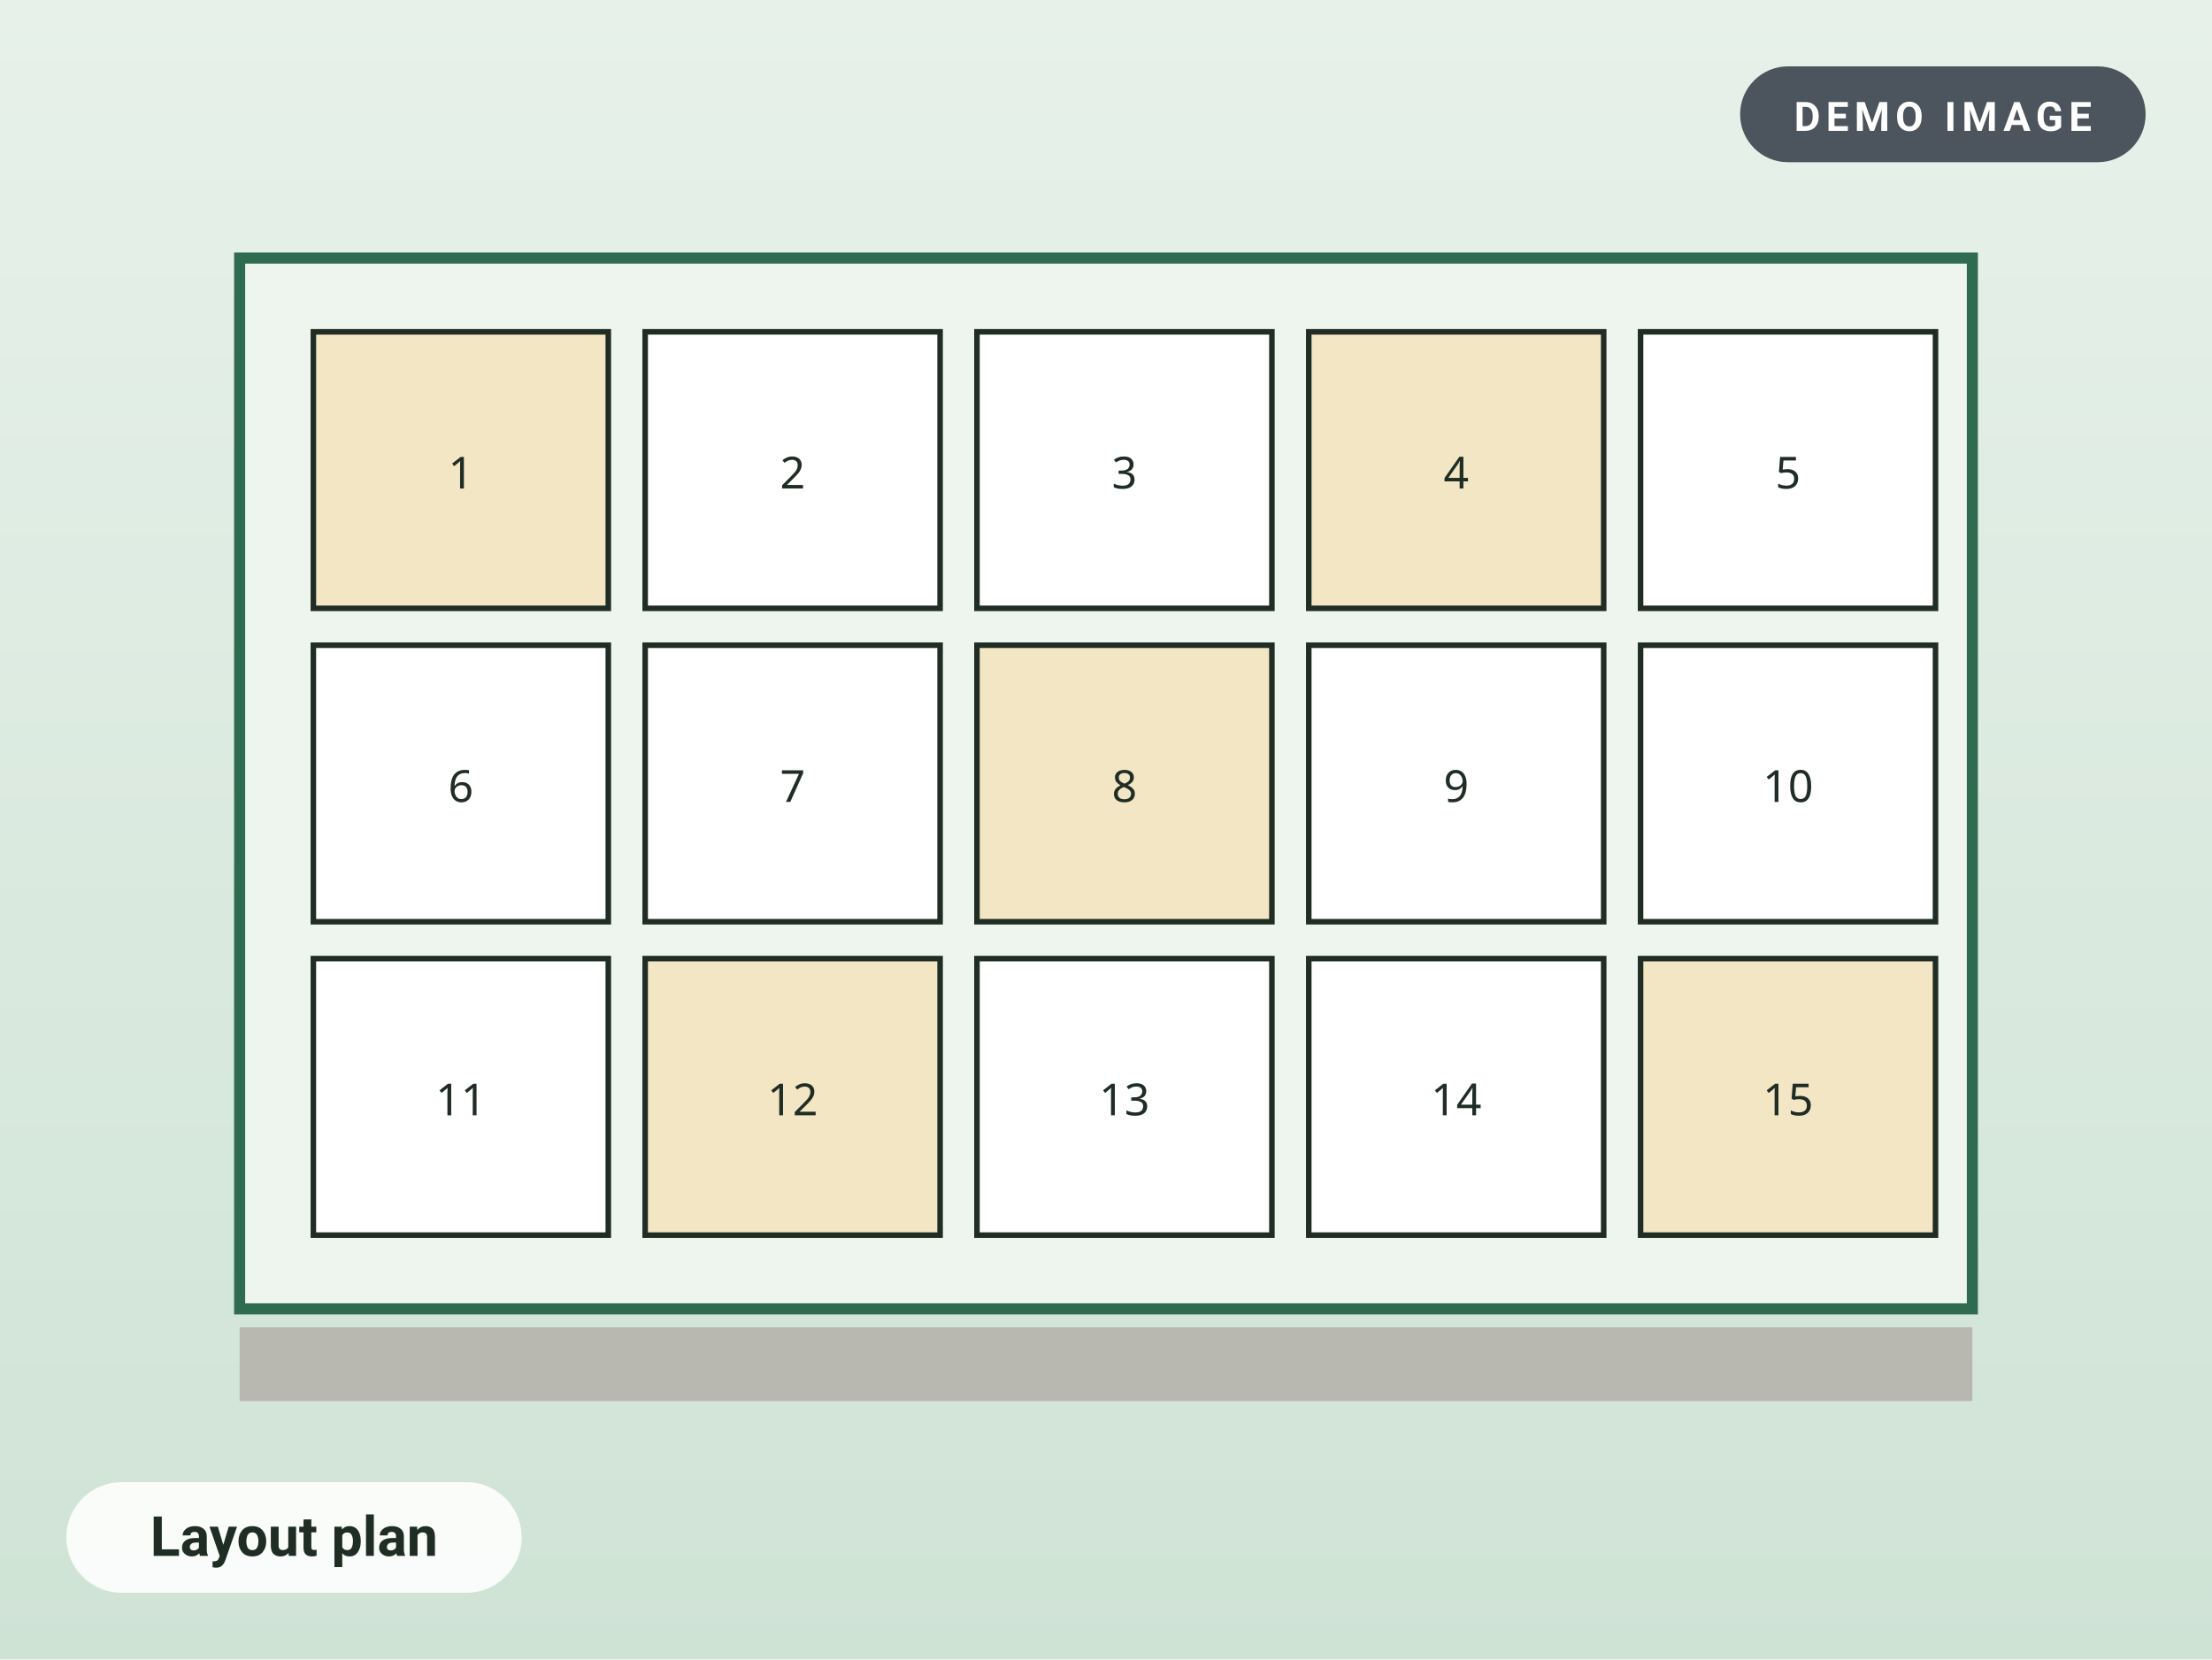
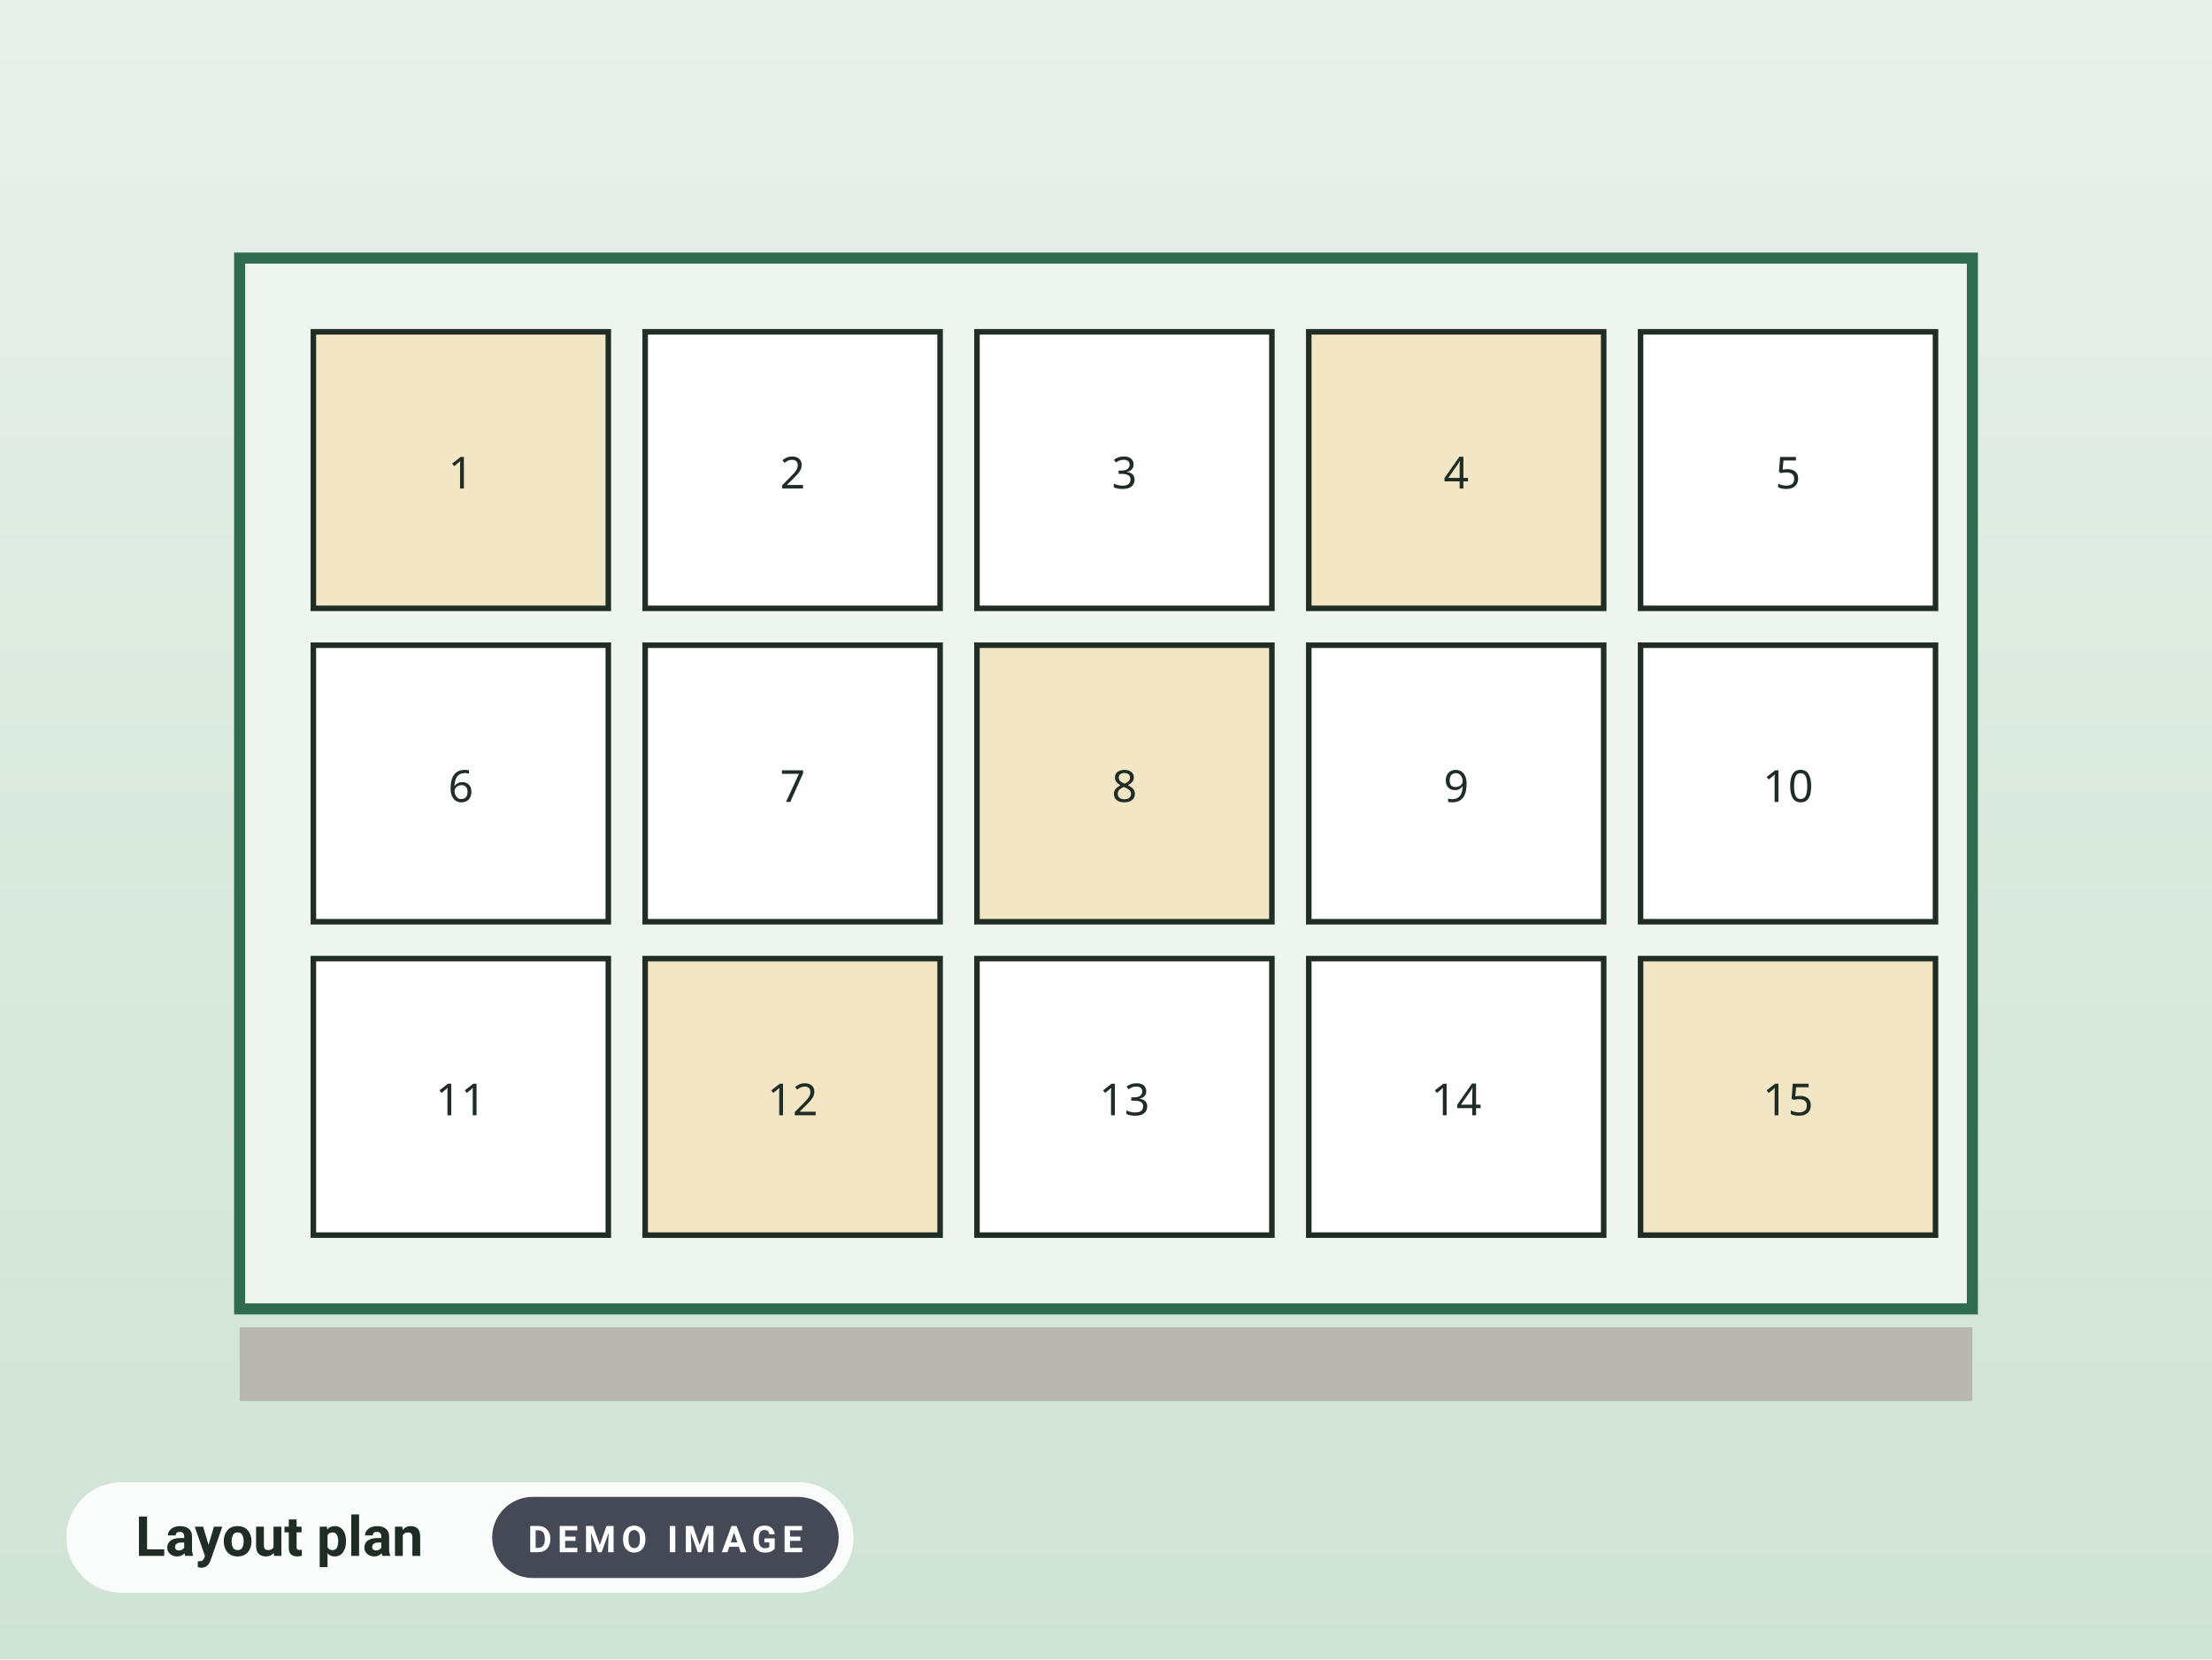
<svg xmlns="http://www.w3.org/2000/svg" viewBox="0 0 1200 900" width="1200" height="900" role="img" aria-label="Layout plan (demo image)">
  <defs>
    <linearGradient id="bg" x1="0" y1="0" x2="0" y2="1">
      <stop offset="0" stop-color="#e7f1ea" />
      <stop offset="1" stop-color="#cfe3d5" />
    </linearGradient>
  </defs>
  <rect width="1200" height="900" fill="url(#bg)" />
  <rect x="130" y="140" width="940" height="570" fill="#eef5ee" stroke="#2f6b4f" stroke-width="6" />
  <rect x="170" y="180" width="160" height="150" fill="#f3e6c4" stroke="#1f2d25" stroke-width="3" />
  <text x="250" y="265" text-anchor="middle" font-family="system-ui, sans-serif" font-size="24" fill="#1f2d25">1</text>
  <rect x="350" y="180" width="160" height="150" fill="#ffffff" stroke="#1f2d25" stroke-width="3" />
  <text x="430" y="265" text-anchor="middle" font-family="system-ui, sans-serif" font-size="24" fill="#1f2d25">2</text>
  <rect x="530" y="180" width="160" height="150" fill="#ffffff" stroke="#1f2d25" stroke-width="3" />
  <text x="610" y="265" text-anchor="middle" font-family="system-ui, sans-serif" font-size="24" fill="#1f2d25">3</text>
  <rect x="710" y="180" width="160" height="150" fill="#f3e6c4" stroke="#1f2d25" stroke-width="3" />
  <text x="790" y="265" text-anchor="middle" font-family="system-ui, sans-serif" font-size="24" fill="#1f2d25">4</text>
  <rect x="890" y="180" width="160" height="150" fill="#ffffff" stroke="#1f2d25" stroke-width="3" />
  <text x="970" y="265" text-anchor="middle" font-family="system-ui, sans-serif" font-size="24" fill="#1f2d25">5</text>
  <rect x="170" y="350" width="160" height="150" fill="#ffffff" stroke="#1f2d25" stroke-width="3" />
  <text x="250" y="435" text-anchor="middle" font-family="system-ui, sans-serif" font-size="24" fill="#1f2d25">6</text>
  <rect x="350" y="350" width="160" height="150" fill="#ffffff" stroke="#1f2d25" stroke-width="3" />
  <text x="430" y="435" text-anchor="middle" font-family="system-ui, sans-serif" font-size="24" fill="#1f2d25">7</text>
  <rect x="530" y="350" width="160" height="150" fill="#f3e6c4" stroke="#1f2d25" stroke-width="3" />
  <text x="610" y="435" text-anchor="middle" font-family="system-ui, sans-serif" font-size="24" fill="#1f2d25">8</text>
  <rect x="710" y="350" width="160" height="150" fill="#ffffff" stroke="#1f2d25" stroke-width="3" />
  <text x="790" y="435" text-anchor="middle" font-family="system-ui, sans-serif" font-size="24" fill="#1f2d25">9</text>
  <rect x="890" y="350" width="160" height="150" fill="#ffffff" stroke="#1f2d25" stroke-width="3" />
  <text x="970" y="435" text-anchor="middle" font-family="system-ui, sans-serif" font-size="24" fill="#1f2d25">10</text>
  <rect x="170" y="520" width="160" height="150" fill="#ffffff" stroke="#1f2d25" stroke-width="3" />
  <text x="250" y="605" text-anchor="middle" font-family="system-ui, sans-serif" font-size="24" fill="#1f2d25">11</text>
  <rect x="350" y="520" width="160" height="150" fill="#f3e6c4" stroke="#1f2d25" stroke-width="3" />
  <text x="430" y="605" text-anchor="middle" font-family="system-ui, sans-serif" font-size="24" fill="#1f2d25">12</text>
  <rect x="530" y="520" width="160" height="150" fill="#ffffff" stroke="#1f2d25" stroke-width="3" />
  <text x="610" y="605" text-anchor="middle" font-family="system-ui, sans-serif" font-size="24" fill="#1f2d25">13</text>
  <rect x="710" y="520" width="160" height="150" fill="#ffffff" stroke="#1f2d25" stroke-width="3" />
  <text x="790" y="605" text-anchor="middle" font-family="system-ui, sans-serif" font-size="24" fill="#1f2d25">14</text>
  <rect x="890" y="520" width="160" height="150" fill="#f3e6c4" stroke="#1f2d25" stroke-width="3" />
  <text x="970" y="605" text-anchor="middle" font-family="system-ui, sans-serif" font-size="24" fill="#1f2d25">15</text>
  <rect x="130" y="720" width="940" height="40" fill="#b9b8b0" />
  <g font-family="system-ui, -apple-system, Segoe UI, Roboto, sans-serif">
-     <rect x="36" y="804" width="247" height="60" rx="30" fill="#ffffff" fill-opacity="0.88" />
-     <text x="159.5" y="844" text-anchor="middle" font-size="30" font-weight="600" fill="#1f2d25">Layout plan</text>
-     <rect x="944" y="36" width="220" height="52" rx="26" fill="#111827" fill-opacity="0.72" />
-     <text x="1054" y="71" text-anchor="middle" font-size="22" font-weight="700" letter-spacing="3" fill="#ffffff">DEMO IMAGE</text>
+     <rect x="36" y="804" width="427" height="60" rx="30" fill="#ffffff" fill-opacity="0.9" />
+     <text x="151.5" y="844" text-anchor="middle" font-size="30" font-weight="600" fill="#1f2d25">Layout plan</text>
+     <rect x="267" y="812" width="188" height="44" rx="22" fill="#111827" fill-opacity="0.78" />
+     <text x="361" y="842" text-anchor="middle" font-size="20" font-weight="700" letter-spacing="3" fill="#ffffff">DEMO IMAGE</text>
  </g>
</svg>
